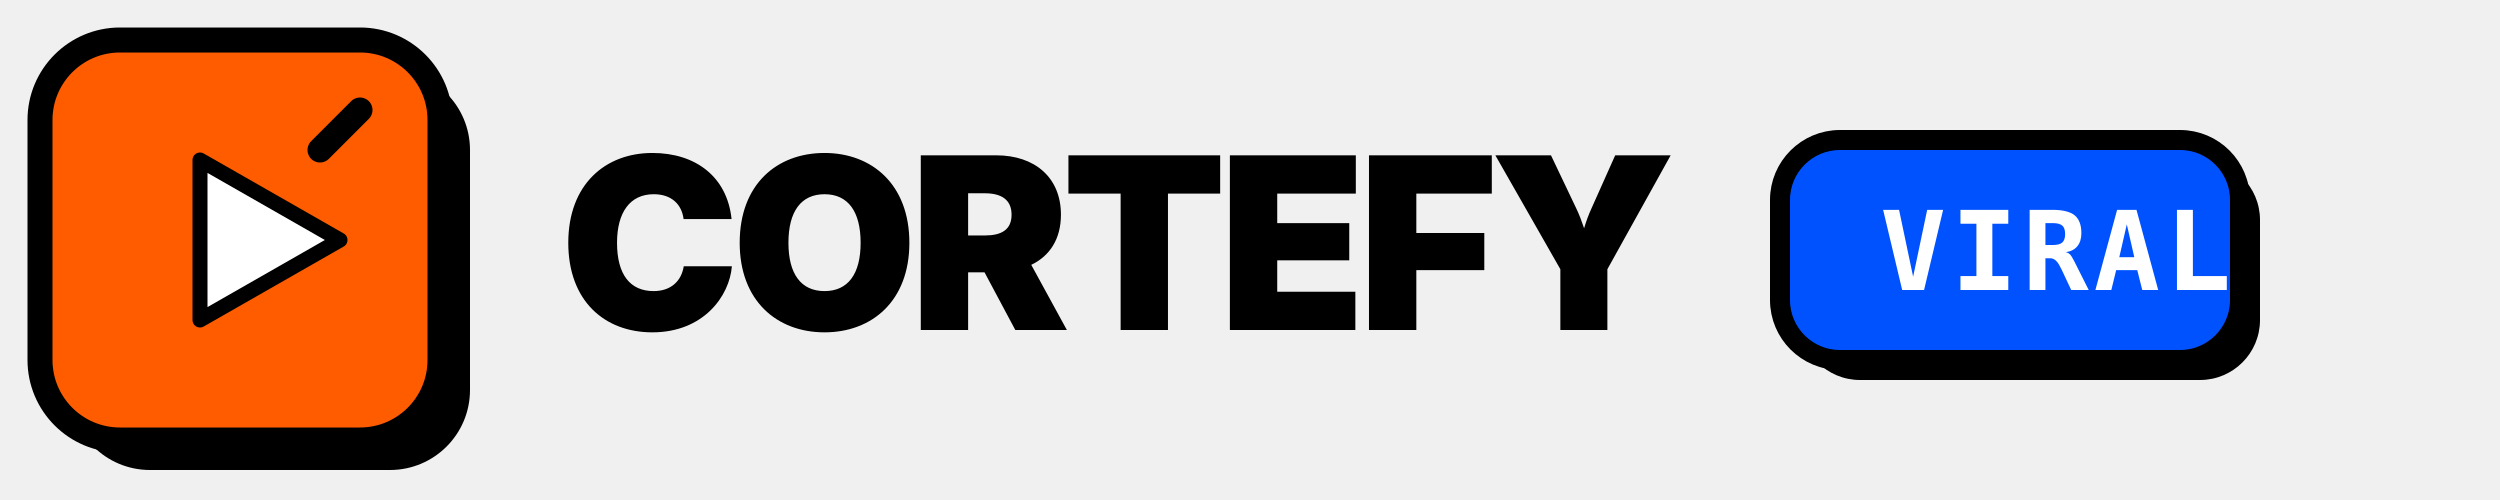
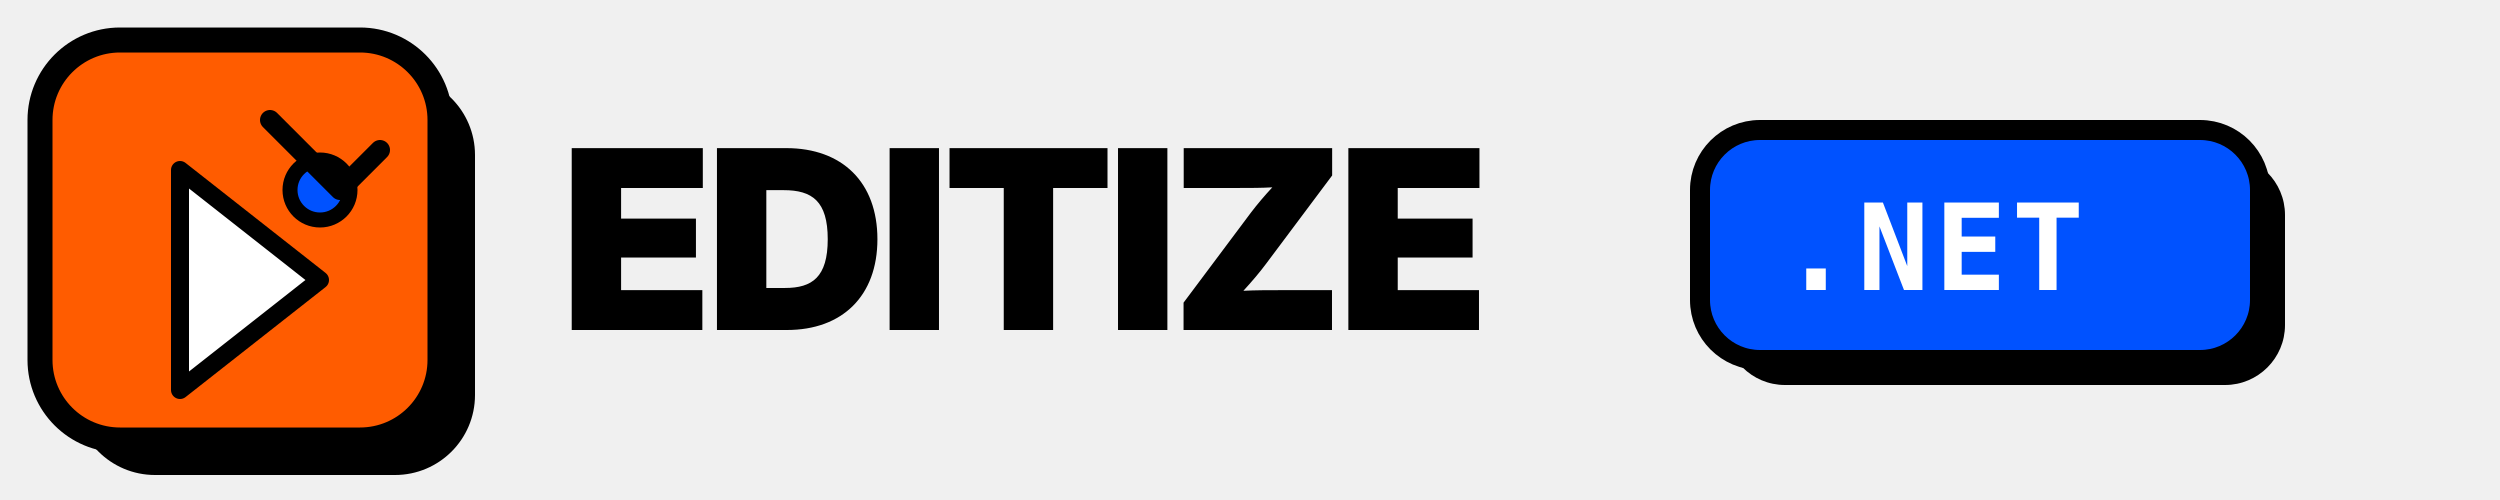
<svg xmlns="http://www.w3.org/2000/svg" viewBox="0 0 250 50" width="250" height="50" fill="none">
  <g transform="translate(4, 4)">
-     <rect x="3" y="3" width="40" height="40" rx="8" fill="#000000" />
+     <rect x="3.5" y="3.5" width="40" height="40" rx="8" fill="#000000" />
    <rect width="40" height="40" rx="8" fill="#FF5C00" stroke="#000000" stroke-width="2.5" />
-     <path d="M 16 12 L 30 20 L 16 28 Z" fill="#FFFFFF" stroke="#000000" stroke-width="1.5" stroke-linejoin="round" />
-     <path d="M 28 11 L 32 7" stroke="#000000" stroke-width="2.5" stroke-linecap="round" />
+     <path d="M 14 13 L 28 24 L 14 35 Z" fill="#FFFFFF" stroke="#000000" stroke-width="1.8" stroke-linejoin="round" />
+     <circle cx="28" cy="15" r="3" fill="#0052FF" stroke="#000000" stroke-width="1.5" />
+     <path d="M 23 8 L 30 15 L 34 11" stroke="#000000" stroke-width="2" stroke-linecap="round" stroke-linejoin="round" />
  </g>
-   <text x="56" y="33" font-family="'Space Grotesk', 'Plus Jakarta Sans', -apple-system, sans-serif" font-size="24" font-weight="900" fill="#000000" letter-spacing="-0.8">CORTEFY</text>
-   <g transform="translate(178, 14)">
-     <rect x="2" y="2" width="46" height="22" rx="6" fill="#000000" />
-     <rect width="46" height="22" rx="6" fill="#0052FF" stroke="#000000" stroke-width="2" />
-     <text x="10" y="15" font-family="'JetBrains Mono', 'Space Grotesk', monospace" font-size="11" font-weight="900" fill="#FFFFFF" letter-spacing="0.5">VIRAL</text>
+   <text x="56" y="33" font-family="'Space Grotesk', 'Plus Jakarta Sans', -apple-system, sans-serif" font-size="25" font-weight="900" fill="#000000" letter-spacing="-0.8">EDITIZE</text>
+   <g transform="translate(170, 13)">
+     <rect x="2.5" y="2.5" width="56" height="23" rx="6" fill="#000000" />
+     <rect width="56" height="23" rx="6" fill="#0052FF" stroke="#000000" stroke-width="2" />
+     <text x="8" y="16" font-family="'JetBrains Mono', 'Space Grotesk', monospace" font-size="12" font-weight="900" fill="#FFFFFF" letter-spacing="0.5">.NET</text>
  </g>
</svg>
